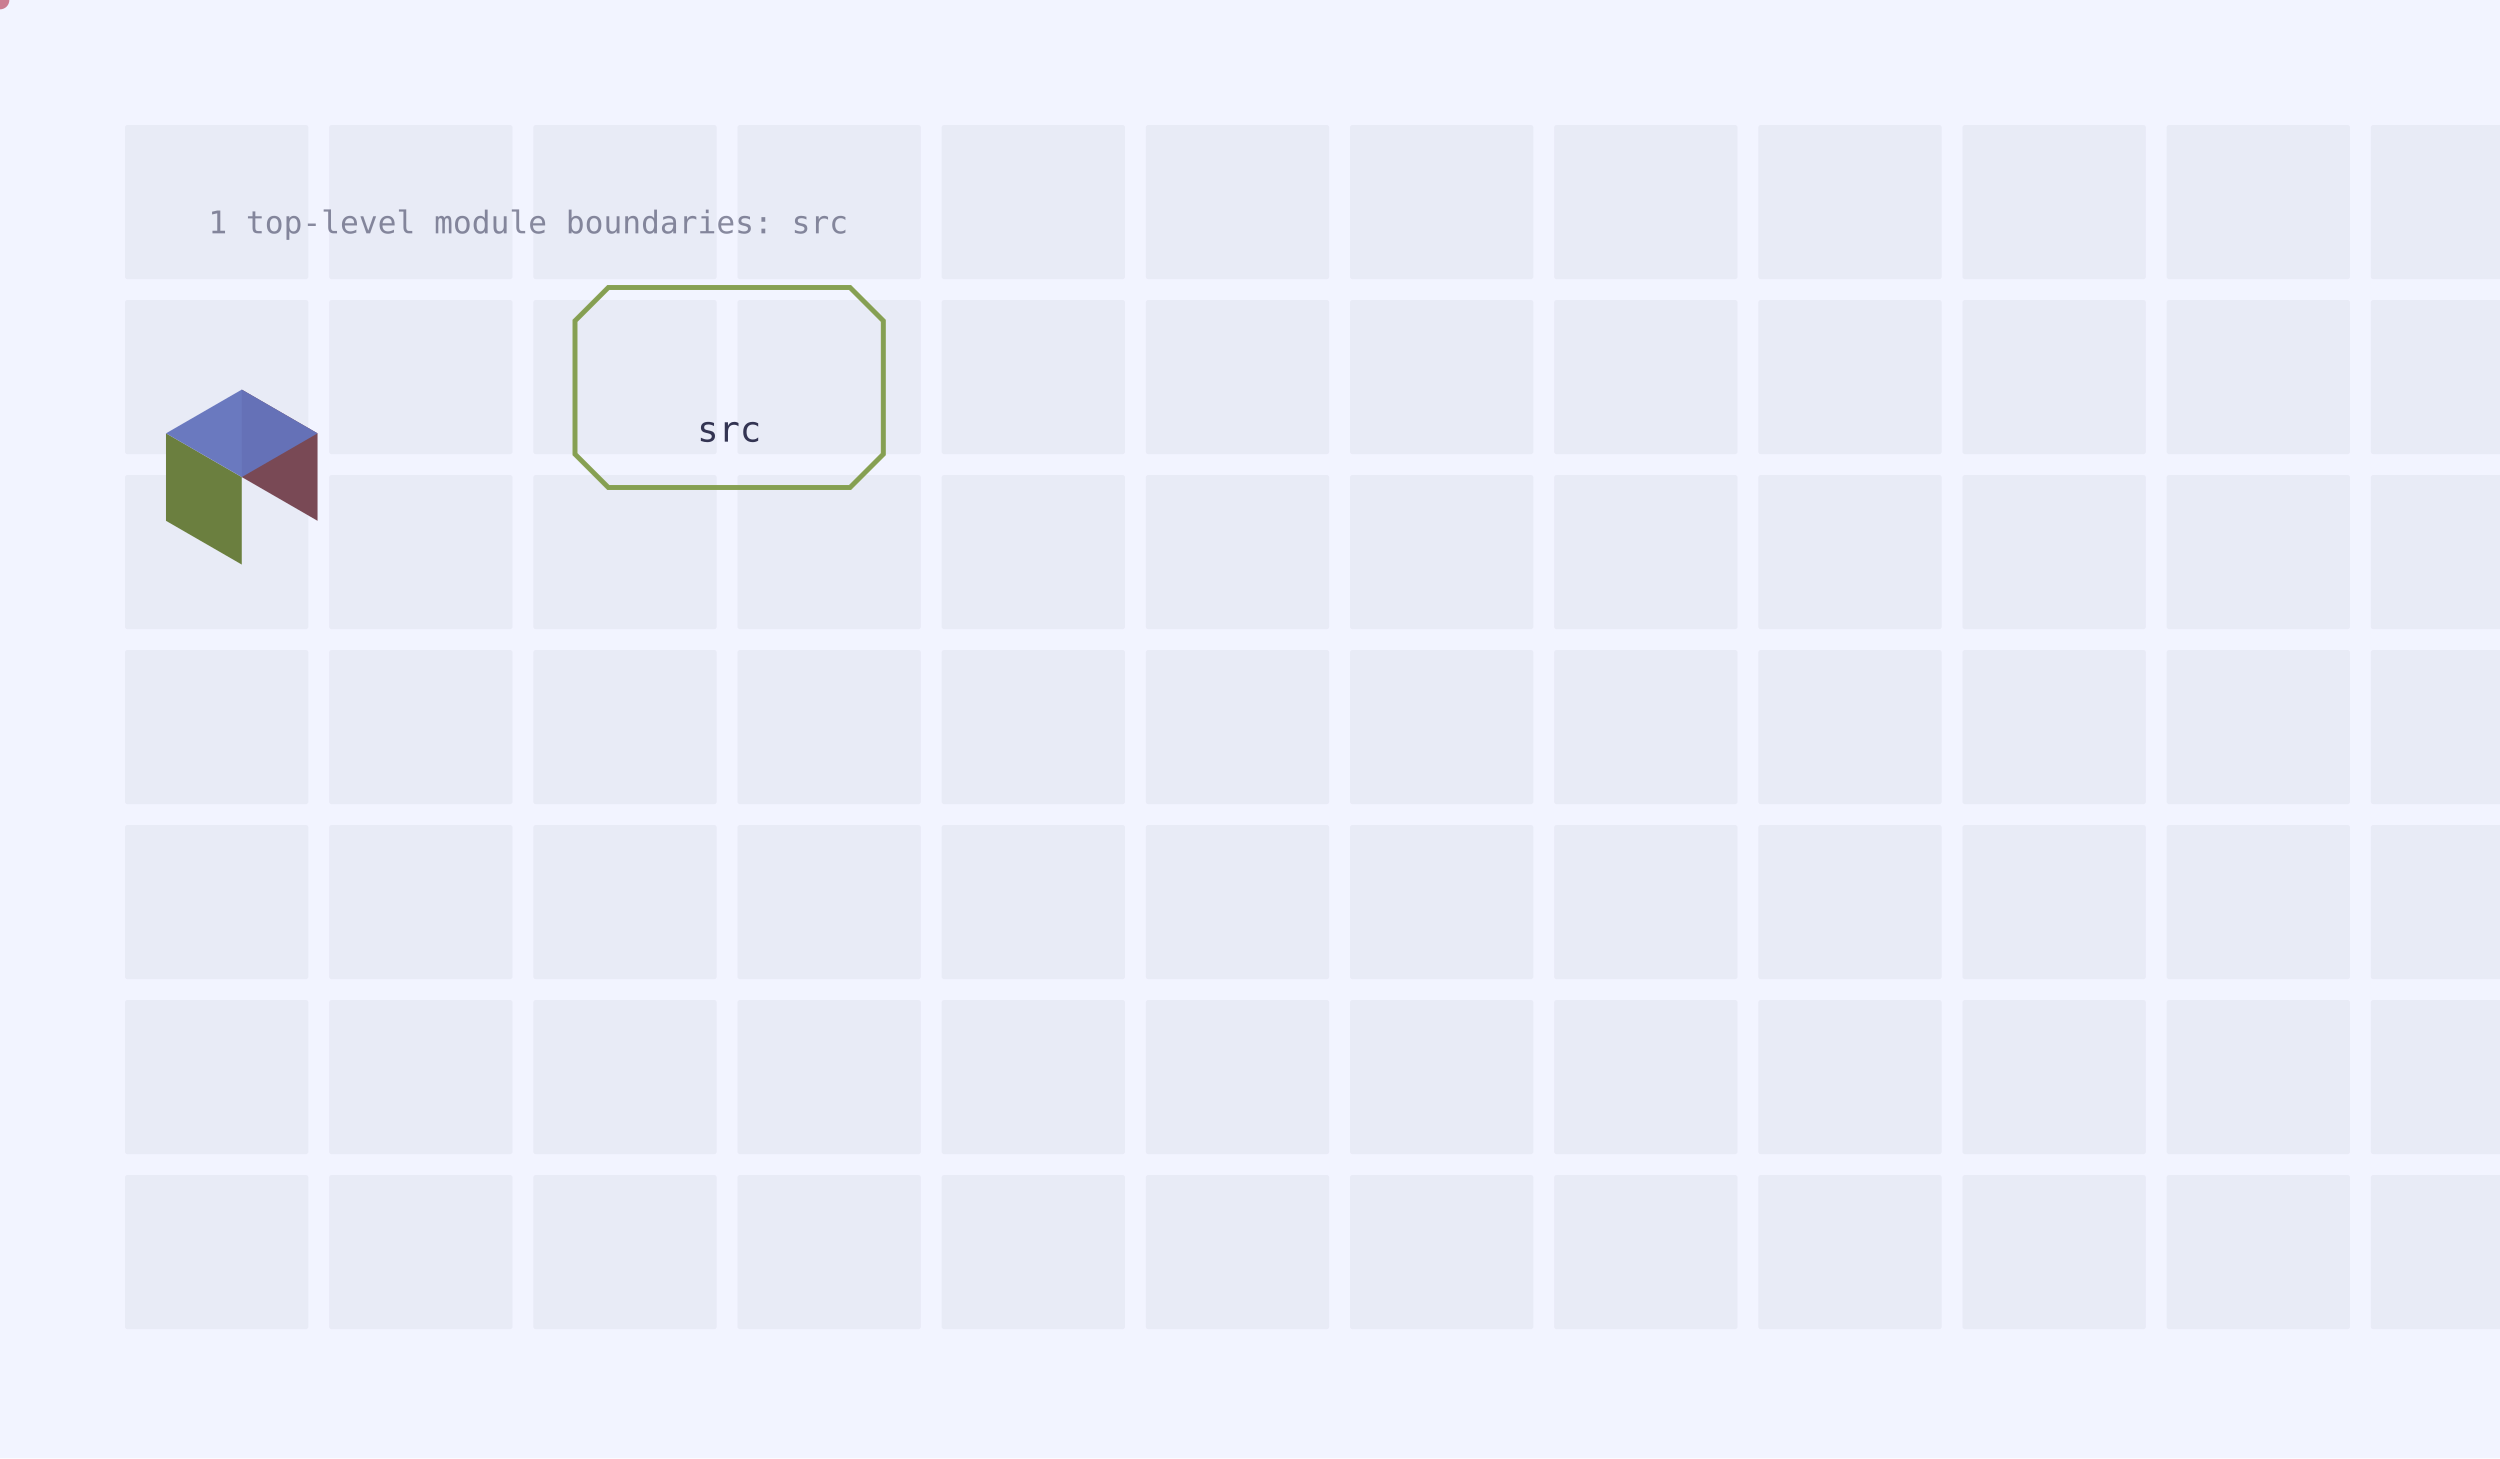
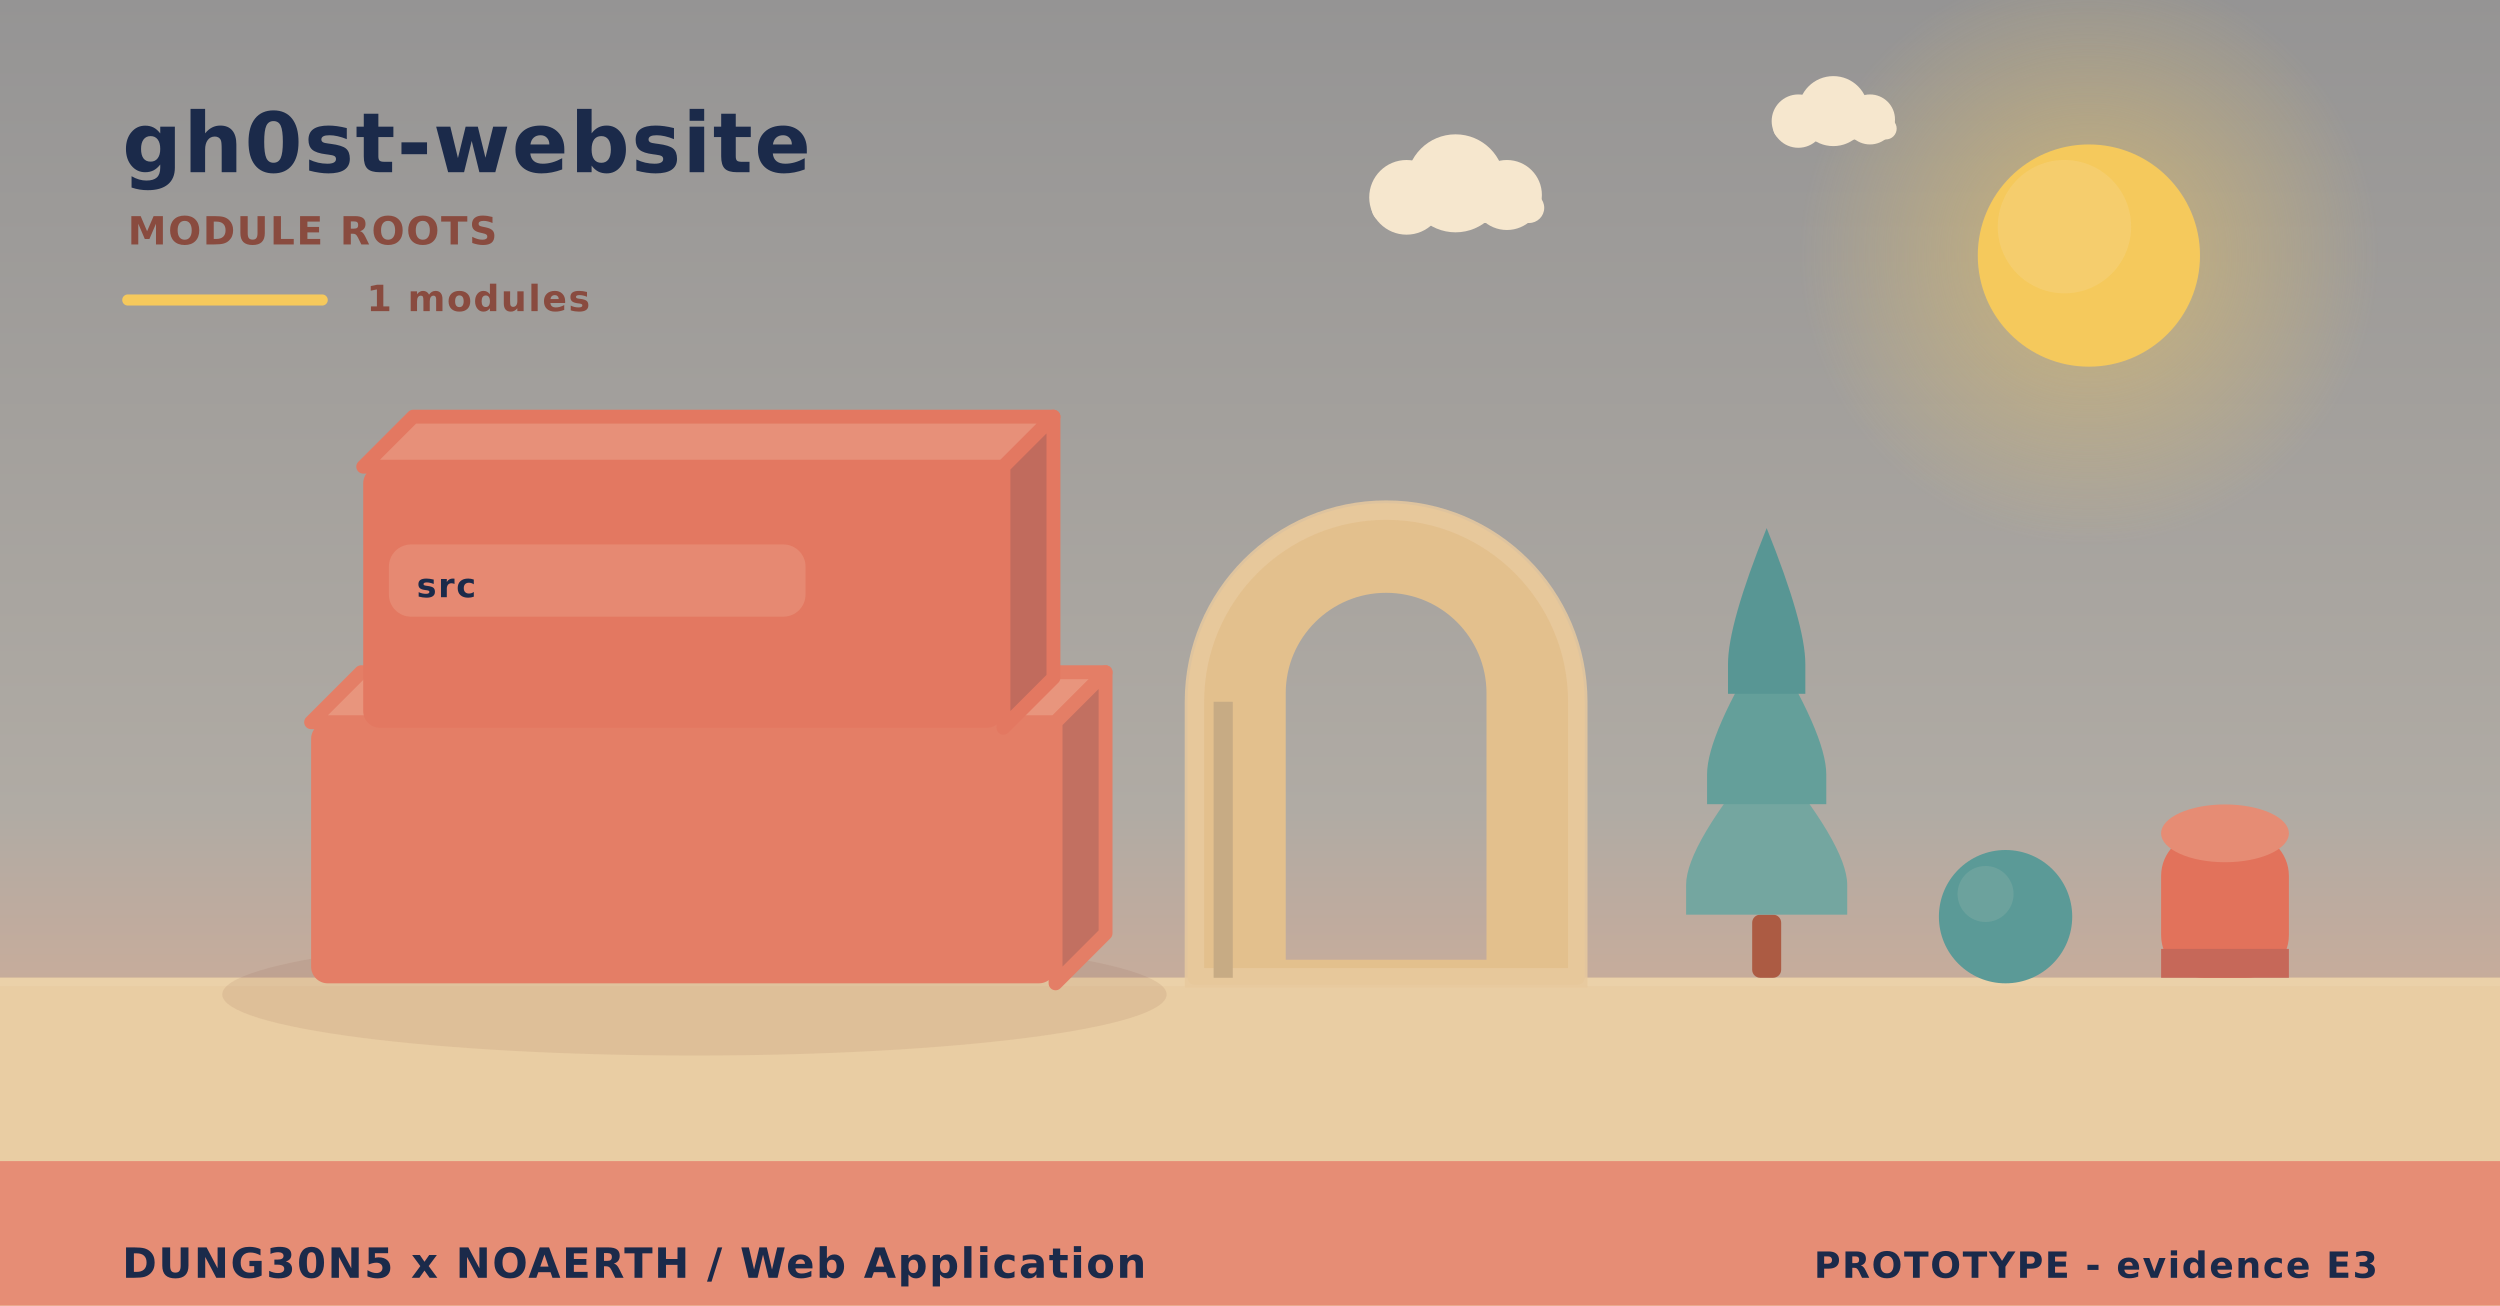
- <svg xmlns="http://www.w3.org/2000/svg" viewBox="0 0 1200 700" width="1200" height="700" role="img" aria-label="gh0st-website architecture">
-   <rect width="1200" height="700" fill="#f2f4ff" />
-   <defs>
-     <linearGradient id="ga" x1="0" y1="0" x2="1" y2="1">
-       <stop offset="0%" stop-color="#6473bc" />
-       <stop offset="100%" stop-color="#829d44" />
-     </linearGradient>
-   </defs>
-   <rect x="60.00" y="60.00" width="88.00" height="74.00" rx="1.20" fill="#1f2141" opacity="0.05" />
-   <rect x="158.00" y="60.00" width="88.00" height="74.00" rx="1.20" fill="#1f2141" opacity="0.05" />
-   <rect x="256.00" y="60.00" width="88.00" height="74.00" rx="1.20" fill="#1f2141" opacity="0.05" />
-   <rect x="354.00" y="60.00" width="88.00" height="74.00" rx="1.20" fill="#1f2141" opacity="0.05" />
-   <rect x="452.00" y="60.00" width="88.00" height="74.00" rx="1.20" fill="#1f2141" opacity="0.05" />
-   <rect x="550.00" y="60.00" width="88.00" height="74.00" rx="1.20" fill="#1f2141" opacity="0.05" />
-   <rect x="648.00" y="60.00" width="88.00" height="74.00" rx="1.20" fill="#1f2141" opacity="0.05" />
-   <rect x="746.00" y="60.00" width="88.00" height="74.00" rx="1.20" fill="#1f2141" opacity="0.05" />
-   <rect x="844.00" y="60.00" width="88.00" height="74.00" rx="1.20" fill="#1f2141" opacity="0.05" />
-   <rect x="942.00" y="60.00" width="88.00" height="74.00" rx="1.20" fill="#1f2141" opacity="0.05" />
-   <rect x="1040.00" y="60.00" width="88.00" height="74.00" rx="1.20" fill="#1f2141" opacity="0.05" />
-   <rect x="1138.00" y="60.00" width="88.00" height="74.00" rx="1.20" fill="#1f2141" opacity="0.05" />
-   <rect x="60.00" y="144.00" width="88.00" height="74.00" rx="1.20" fill="#1f2141" opacity="0.05" />
-   <rect x="158.00" y="144.00" width="88.00" height="74.00" rx="1.20" fill="#1f2141" opacity="0.05" />
-   <rect x="256.00" y="144.00" width="88.00" height="74.00" rx="1.20" fill="#1f2141" opacity="0.05" />
-   <rect x="354.00" y="144.00" width="88.00" height="74.00" rx="1.20" fill="#1f2141" opacity="0.05" />
-   <rect x="452.00" y="144.00" width="88.00" height="74.00" rx="1.20" fill="#1f2141" opacity="0.05" />
-   <rect x="550.00" y="144.00" width="88.00" height="74.00" rx="1.20" fill="#1f2141" opacity="0.05" />
-   <rect x="648.00" y="144.00" width="88.00" height="74.00" rx="1.20" fill="#1f2141" opacity="0.05" />
-   <rect x="746.00" y="144.00" width="88.00" height="74.00" rx="1.20" fill="#1f2141" opacity="0.05" />
-   <rect x="844.00" y="144.00" width="88.00" height="74.00" rx="1.20" fill="#1f2141" opacity="0.05" />
-   <rect x="942.00" y="144.00" width="88.00" height="74.00" rx="1.20" fill="#1f2141" opacity="0.05" />
-   <rect x="1040.00" y="144.00" width="88.00" height="74.00" rx="1.20" fill="#1f2141" opacity="0.05" />
-   <rect x="1138.00" y="144.00" width="88.00" height="74.00" rx="1.20" fill="#1f2141" opacity="0.05" />
-   <rect x="60.00" y="228.00" width="88.00" height="74.00" rx="1.20" fill="#1f2141" opacity="0.05" />
-   <rect x="158.00" y="228.00" width="88.00" height="74.00" rx="1.20" fill="#1f2141" opacity="0.05" />
-   <rect x="256.00" y="228.00" width="88.00" height="74.00" rx="1.20" fill="#1f2141" opacity="0.05" />
-   <rect x="354.00" y="228.00" width="88.00" height="74.00" rx="1.20" fill="#1f2141" opacity="0.05" />
-   <rect x="452.00" y="228.00" width="88.00" height="74.00" rx="1.20" fill="#1f2141" opacity="0.05" />
-   <rect x="550.00" y="228.00" width="88.00" height="74.00" rx="1.20" fill="#1f2141" opacity="0.05" />
-   <rect x="648.00" y="228.00" width="88.00" height="74.00" rx="1.20" fill="#1f2141" opacity="0.05" />
-   <rect x="746.00" y="228.00" width="88.00" height="74.00" rx="1.20" fill="#1f2141" opacity="0.05" />
-   <rect x="844.00" y="228.00" width="88.00" height="74.00" rx="1.20" fill="#1f2141" opacity="0.05" />
-   <rect x="942.00" y="228.00" width="88.00" height="74.00" rx="1.20" fill="#1f2141" opacity="0.05" />
-   <rect x="1040.00" y="228.00" width="88.00" height="74.00" rx="1.20" fill="#1f2141" opacity="0.05" />
-   <rect x="1138.00" y="228.00" width="88.00" height="74.00" rx="1.20" fill="#1f2141" opacity="0.05" />
-   <rect x="60.00" y="312.00" width="88.00" height="74.00" rx="1.20" fill="#1f2141" opacity="0.05" />
-   <rect x="158.00" y="312.00" width="88.00" height="74.00" rx="1.20" fill="#1f2141" opacity="0.05" />
-   <rect x="256.00" y="312.00" width="88.00" height="74.00" rx="1.20" fill="#1f2141" opacity="0.05" />
-   <rect x="354.00" y="312.00" width="88.00" height="74.00" rx="1.20" fill="#1f2141" opacity="0.05" />
-   <rect x="452.00" y="312.00" width="88.00" height="74.00" rx="1.20" fill="#1f2141" opacity="0.05" />
-   <rect x="550.00" y="312.00" width="88.00" height="74.00" rx="1.20" fill="#1f2141" opacity="0.05" />
-   <rect x="648.00" y="312.00" width="88.00" height="74.00" rx="1.20" fill="#1f2141" opacity="0.05" />
-   <rect x="746.00" y="312.00" width="88.00" height="74.00" rx="1.20" fill="#1f2141" opacity="0.05" />
-   <rect x="844.00" y="312.00" width="88.00" height="74.00" rx="1.20" fill="#1f2141" opacity="0.05" />
-   <rect x="942.00" y="312.00" width="88.00" height="74.00" rx="1.20" fill="#1f2141" opacity="0.05" />
-   <rect x="1040.00" y="312.00" width="88.00" height="74.00" rx="1.20" fill="#1f2141" opacity="0.05" />
-   <rect x="1138.00" y="312.00" width="88.00" height="74.00" rx="1.20" fill="#1f2141" opacity="0.05" />
-   <rect x="60.00" y="396.00" width="88.00" height="74.00" rx="1.20" fill="#1f2141" opacity="0.05" />
-   <rect x="158.00" y="396.00" width="88.00" height="74.00" rx="1.20" fill="#1f2141" opacity="0.05" />
-   <rect x="256.00" y="396.00" width="88.00" height="74.00" rx="1.20" fill="#1f2141" opacity="0.05" />
-   <rect x="354.00" y="396.00" width="88.00" height="74.00" rx="1.20" fill="#1f2141" opacity="0.05" />
-   <rect x="452.00" y="396.00" width="88.00" height="74.00" rx="1.20" fill="#1f2141" opacity="0.05" />
-   <rect x="550.00" y="396.00" width="88.00" height="74.00" rx="1.20" fill="#1f2141" opacity="0.05" />
-   <rect x="648.00" y="396.00" width="88.00" height="74.00" rx="1.20" fill="#1f2141" opacity="0.05" />
-   <rect x="746.00" y="396.00" width="88.00" height="74.00" rx="1.20" fill="#1f2141" opacity="0.05" />
-   <rect x="844.00" y="396.00" width="88.00" height="74.00" rx="1.20" fill="#1f2141" opacity="0.05" />
-   <rect x="942.00" y="396.00" width="88.00" height="74.00" rx="1.20" fill="#1f2141" opacity="0.05" />
-   <rect x="1040.00" y="396.00" width="88.00" height="74.00" rx="1.20" fill="#1f2141" opacity="0.05" />
-   <rect x="1138.00" y="396.00" width="88.00" height="74.00" rx="1.20" fill="#1f2141" opacity="0.05" />
-   <rect x="60.00" y="480.00" width="88.00" height="74.00" rx="1.20" fill="#1f2141" opacity="0.05" />
-   <rect x="158.00" y="480.00" width="88.00" height="74.00" rx="1.20" fill="#1f2141" opacity="0.05" />
-   <rect x="256.00" y="480.00" width="88.00" height="74.00" rx="1.20" fill="#1f2141" opacity="0.05" />
-   <rect x="354.00" y="480.00" width="88.00" height="74.00" rx="1.20" fill="#1f2141" opacity="0.05" />
-   <rect x="452.00" y="480.00" width="88.00" height="74.00" rx="1.20" fill="#1f2141" opacity="0.05" />
-   <rect x="550.00" y="480.00" width="88.00" height="74.00" rx="1.20" fill="#1f2141" opacity="0.05" />
-   <rect x="648.00" y="480.00" width="88.00" height="74.00" rx="1.20" fill="#1f2141" opacity="0.05" />
-   <rect x="746.00" y="480.00" width="88.00" height="74.00" rx="1.20" fill="#1f2141" opacity="0.05" />
-   <rect x="844.00" y="480.00" width="88.00" height="74.00" rx="1.20" fill="#1f2141" opacity="0.05" />
-   <rect x="942.00" y="480.00" width="88.00" height="74.00" rx="1.20" fill="#1f2141" opacity="0.05" />
-   <rect x="1040.00" y="480.00" width="88.00" height="74.00" rx="1.20" fill="#1f2141" opacity="0.05" />
-   <rect x="1138.00" y="480.00" width="88.00" height="74.00" rx="1.20" fill="#1f2141" opacity="0.05" />
-   <rect x="60.00" y="564.00" width="88.00" height="74.00" rx="1.20" fill="#1f2141" opacity="0.05" />
-   <rect x="158.00" y="564.00" width="88.00" height="74.00" rx="1.20" fill="#1f2141" opacity="0.05" />
-   <rect x="256.00" y="564.00" width="88.00" height="74.00" rx="1.20" fill="#1f2141" opacity="0.05" />
-   <rect x="354.00" y="564.00" width="88.00" height="74.00" rx="1.20" fill="#1f2141" opacity="0.05" />
-   <rect x="452.00" y="564.00" width="88.00" height="74.00" rx="1.20" fill="#1f2141" opacity="0.05" />
-   <rect x="550.00" y="564.00" width="88.00" height="74.00" rx="1.20" fill="#1f2141" opacity="0.05" />
-   <rect x="648.00" y="564.00" width="88.00" height="74.00" rx="1.20" fill="#1f2141" opacity="0.05" />
-   <rect x="746.00" y="564.00" width="88.00" height="74.00" rx="1.20" fill="#1f2141" opacity="0.05" />
-   <rect x="844.00" y="564.00" width="88.00" height="74.00" rx="1.20" fill="#1f2141" opacity="0.05" />
-   <rect x="942.00" y="564.00" width="88.00" height="74.00" rx="1.20" fill="#1f2141" opacity="0.05" />
-   <rect x="1040.00" y="564.00" width="88.00" height="74.00" rx="1.20" fill="#1f2141" opacity="0.05" />
-   <rect x="1138.00" y="564.00" width="88.00" height="74.00" rx="1.20" fill="#1f2141" opacity="0.05" />
-   <path d="M292.00,138.00 H408.00 L424.00,154.00 V218.00 L408.00,234.00 H292.00 L276.00,218.00 V154.00 Z" fill="none" stroke="rgba(100,115,188,0.550)" stroke-width="1.80" opacity="0.90" />
-   <polygon points="116.05,229.00 152.42,250.00 152.42,208.00 116.05,187.00" fill="#73414d" opacity="0.95" />
-   <polygon points="79.67,250.00 116.05,271.00 116.05,229.00 79.67,208.00" fill="#657a35" opacity="0.95" />
-   <polygon points="116.05,187.00 152.42,208.00 116.05,229.00 79.67,208.00" fill="#6473bc" opacity="0.95" />
-   <text x="350" y="212" font-family="ui-monospace,Menlo,monospace" font-size="17" fill="rgba(31,33,65,0.900)" text-anchor="middle">src</text>
+ <svg xmlns="http://www.w3.org/2000/svg" width="900" height="470" viewBox="0 0 900 470" role="img" aria-label="gh0st-website - how it is built">
+   <linearGradient id="skya" x1="0" y1="0" x2="0" y2="1">
+     <stop offset="0" stop-color="#959494" />
+     <stop offset="0.62" stop-color="#b0aba4" />
+     <stop offset="1" stop-color="#f3ad8a" />
+   </linearGradient>
+   <rect width="900" height="470" fill="url(#skya)" />
+   <radialGradient id="suna">
+     <stop offset="0.35" stop-color="#f5c95c" stop-opacity="0.34" />
+     <stop offset="1" stop-color="#f5c95c" stop-opacity="0" />
+   </radialGradient>
+   <circle cx="752" cy="92" r="104" fill="url(#suna)" />
+   <circle cx="752" cy="92" r="40" fill="#f5c95c" />
+   <circle cx="743.2" cy="81.6" r="24" fill="#f5d27e" opacity="0.5" />
  <g>
-     <path d="M292.00,138.00 H408.00 L424.00,154.00 V218.00 L408.00,234.00 H292.00 L276.00,218.00 V154.00 Z" fill="none" stroke="#829d44" stroke-width="2.40" opacity="0.90" />
-     <animate attributeName="opacity" values="0.25;1.0;0.25" dur="22.7s" begin="0.0s" repeatCount="indefinite" />
+     <circle cx="524" cy="66" r="17.64" fill="#f6e7ce" />
+     <circle cx="506.36" cy="71.04" r="13.44" fill="#f6e7ce" />
+     <circle cx="542.48" cy="70.2" r="12.6" fill="#f6e7ce" />
+     <rect x="493.76" y="69.36" width="62.16" height="10.92" rx="5.46" fill="#f6e7ce" />
+     <animateTransform attributeName="transform" type="translate" values="0 0;24 0;0 0" dur="36s" begin="0s" repeatCount="indefinite" />
  </g>
-   <g opacity="0.9">
-     <circle cx="0.00" cy="0.00" r="4.50" fill="#c77085" opacity="1.00" />
-     <animateTransform attributeName="transform" type="translate" values="350.00,184.00 350.00,184.00" dur="7.567s" begin="0.0s" repeatCount="indefinite" />
-     <animateTransform attributeName="transform" type="translate" values="350.00,184.00 350.00,184.00" dur="7.567s" begin="3.783s" repeatCount="indefinite" />
+   <g>
+     <circle cx="660" cy="40" r="12.6" fill="#f6e7ce" />
+     <circle cx="647.4" cy="43.6" r="9.6" fill="#f6e7ce" />
+     <circle cx="673.2" cy="43" r="9" fill="#f6e7ce" />
+     <rect x="638.4" y="42.4" width="44.4" height="7.8" rx="3.9" fill="#f6e7ce" />
+     <animateTransform attributeName="transform" type="translate" values="0 0;-18 0;0 0" dur="46s" begin="3s" repeatCount="indefinite" />
  </g>
-   <text x="100" y="112" font-family="ui-monospace,Menlo,monospace" font-size="15" fill="rgba(31,33,65,0.500)">1 top-level module boundaries: src</text>
+   <rect x="0" y="352" width="900" height="118" fill="#e9cda3" />
+   <rect x="0" y="352" width="900" height="3" fill="#ebd1a9" />
+   <text x="44" y="62" font-family="Verdana,DejaVu Sans,sans-serif" font-size="30" font-weight="700" letter-spacing="0.6" fill="#1b2a4a" text-anchor="start">gh0st-website</text>
+   <text x="46" y="88" font-family="Verdana,DejaVu Sans,sans-serif" font-size="14" font-weight="700" letter-spacing="0.6" fill="#894b3f" text-anchor="start">MODULE ROOTS</text>
+   <rect x="44" y="106" width="74" height="4" rx="2" fill="#f5c95c" />
+   <text x="132" y="112" font-family="Verdana,DejaVu Sans,sans-serif" font-size="13" font-weight="700" letter-spacing="0.6" fill="#894b3f" text-anchor="start">1 modules</text>
+   <ellipse cx="250" cy="358" rx="170" ry="22" fill="rgba(138,90,68,0.11)" />
+   <path d="M112,260 L380,260 L398,242 L130,242 Z" fill="#e8957d" stroke="#e47e66" stroke-width="5" stroke-linejoin="round" />
+   <path d="M380,260 L398,242 L398,336 L380,354 Z" fill="#c27061" stroke="#e47e66" stroke-width="5" stroke-linejoin="round" />
+   <rect x="112" y="260" width="268" height="94" rx="6" fill="#e47e66" />
+   <path d="M130.76,168 L361.24,168 L379.24,150 L148.76,150 Z" fill="#e79079" stroke="#e37861" stroke-width="5" stroke-linejoin="round" />
+   <path d="M361.24,168 L379.24,150 L379.24,244 L361.24,262 Z" fill="#c16b5d" stroke="#e37861" stroke-width="5" stroke-linejoin="round" />
+   <rect x="130.76" y="168" width="230.48" height="94" rx="6" fill="#e37861" />
+   <rect x="140" y="196" width="150" height="26" rx="8" fill="rgba(246,231,206,0.16)" opacity="0.94" />
+   <g>
+     <text x="150" y="215" font-family="Verdana,DejaVu Sans,sans-serif" font-size="12" font-weight="700" letter-spacing="0.6" fill="#1b2a4a" text-anchor="start">src</text>
+     <animateTransform attributeName="transform" type="translate" values="0 10;0 0" dur="0.7s" begin="0.3s" fill="freeze" />
+   </g>
+   <path d="M430,352 L430,252.64 A69,69 0 0 1 568,252.64 L568,352 Z M460.36,348 L460.36,249.55 A38.64,38.64 0 0 1 537.64,249.55 L537.64,348 Z" fill="#e3c08d" fill-rule="evenodd" stroke="#e3c08d" stroke-width="5" stroke-linejoin="round" />
+   <path d="M430,352 L430,252.64 A69,69 0 0 1 568,252.64 L568,352 Z" fill="none" stroke="#e8c99d" stroke-width="7" stroke-linecap="round" opacity="0.85" />
+   <rect x="436.9" y="252.64" width="6.9" height="99.36" fill="#c7ab84" />
+   <rect x="630.78" y="329.28" width="10.44" height="22.72" rx="2.9" fill="#ac5b43" />
+   <path d="M636,269.64 Q607,304.23 607,318.54 Q607,329.28 607,329.28 L665,329.28 Q665,329.28 665,318.54 Q665,304.23 636,269.64 Z" fill="#74a6a0" />
+   <path d="M636,229.88 Q614.54,264.47 614.54,278.78 Q614.54,289.52 614.54,289.52 L657.46,289.52 Q657.46,289.52 657.46,278.78 Q657.46,264.47 636,229.88 Z" fill="#649f9a" />
+   <path d="M636,190.12 Q622.08,224.71 622.08,239.02 Q622.08,249.76 622.08,249.76 L649.92,249.76 Q649.92,249.76 649.92,239.02 Q649.92,224.71 636,190.12 Z" fill="#589694" />
+   <circle cx="722" cy="330" r="24" fill="#5b9a97" />
+   <circle cx="714.8" cy="321.84" r="10.08" fill="#7aa9a2" opacity="0.55" />
+   <rect x="778" y="300" width="46" height="52" rx="15.33" fill="#e2725b" />
+   <ellipse cx="801" cy="300" rx="23" ry="10.4" fill="#e68c74" />
+   <rect x="778" y="341.6" width="46" height="10.4" fill="#c66859" />
+   <rect x="0" y="418" width="900" height="52" rx="0" fill="#e68972" opacity="0.94" />
+   <text x="44" y="460" font-family="Verdana,DejaVu Sans,sans-serif" font-size="15" font-weight="700" letter-spacing="0.6" fill="#1b2a4a" text-anchor="start">DUNG30N5 x NOAERTH  /  Web Application</text>
+   <text x="856" y="460" font-family="Verdana,DejaVu Sans,sans-serif" font-size="13" font-weight="700" letter-spacing="0.6" fill="#1b2a4a" text-anchor="end">PROTOTYPE  -  evidence E3</text>
</svg>
